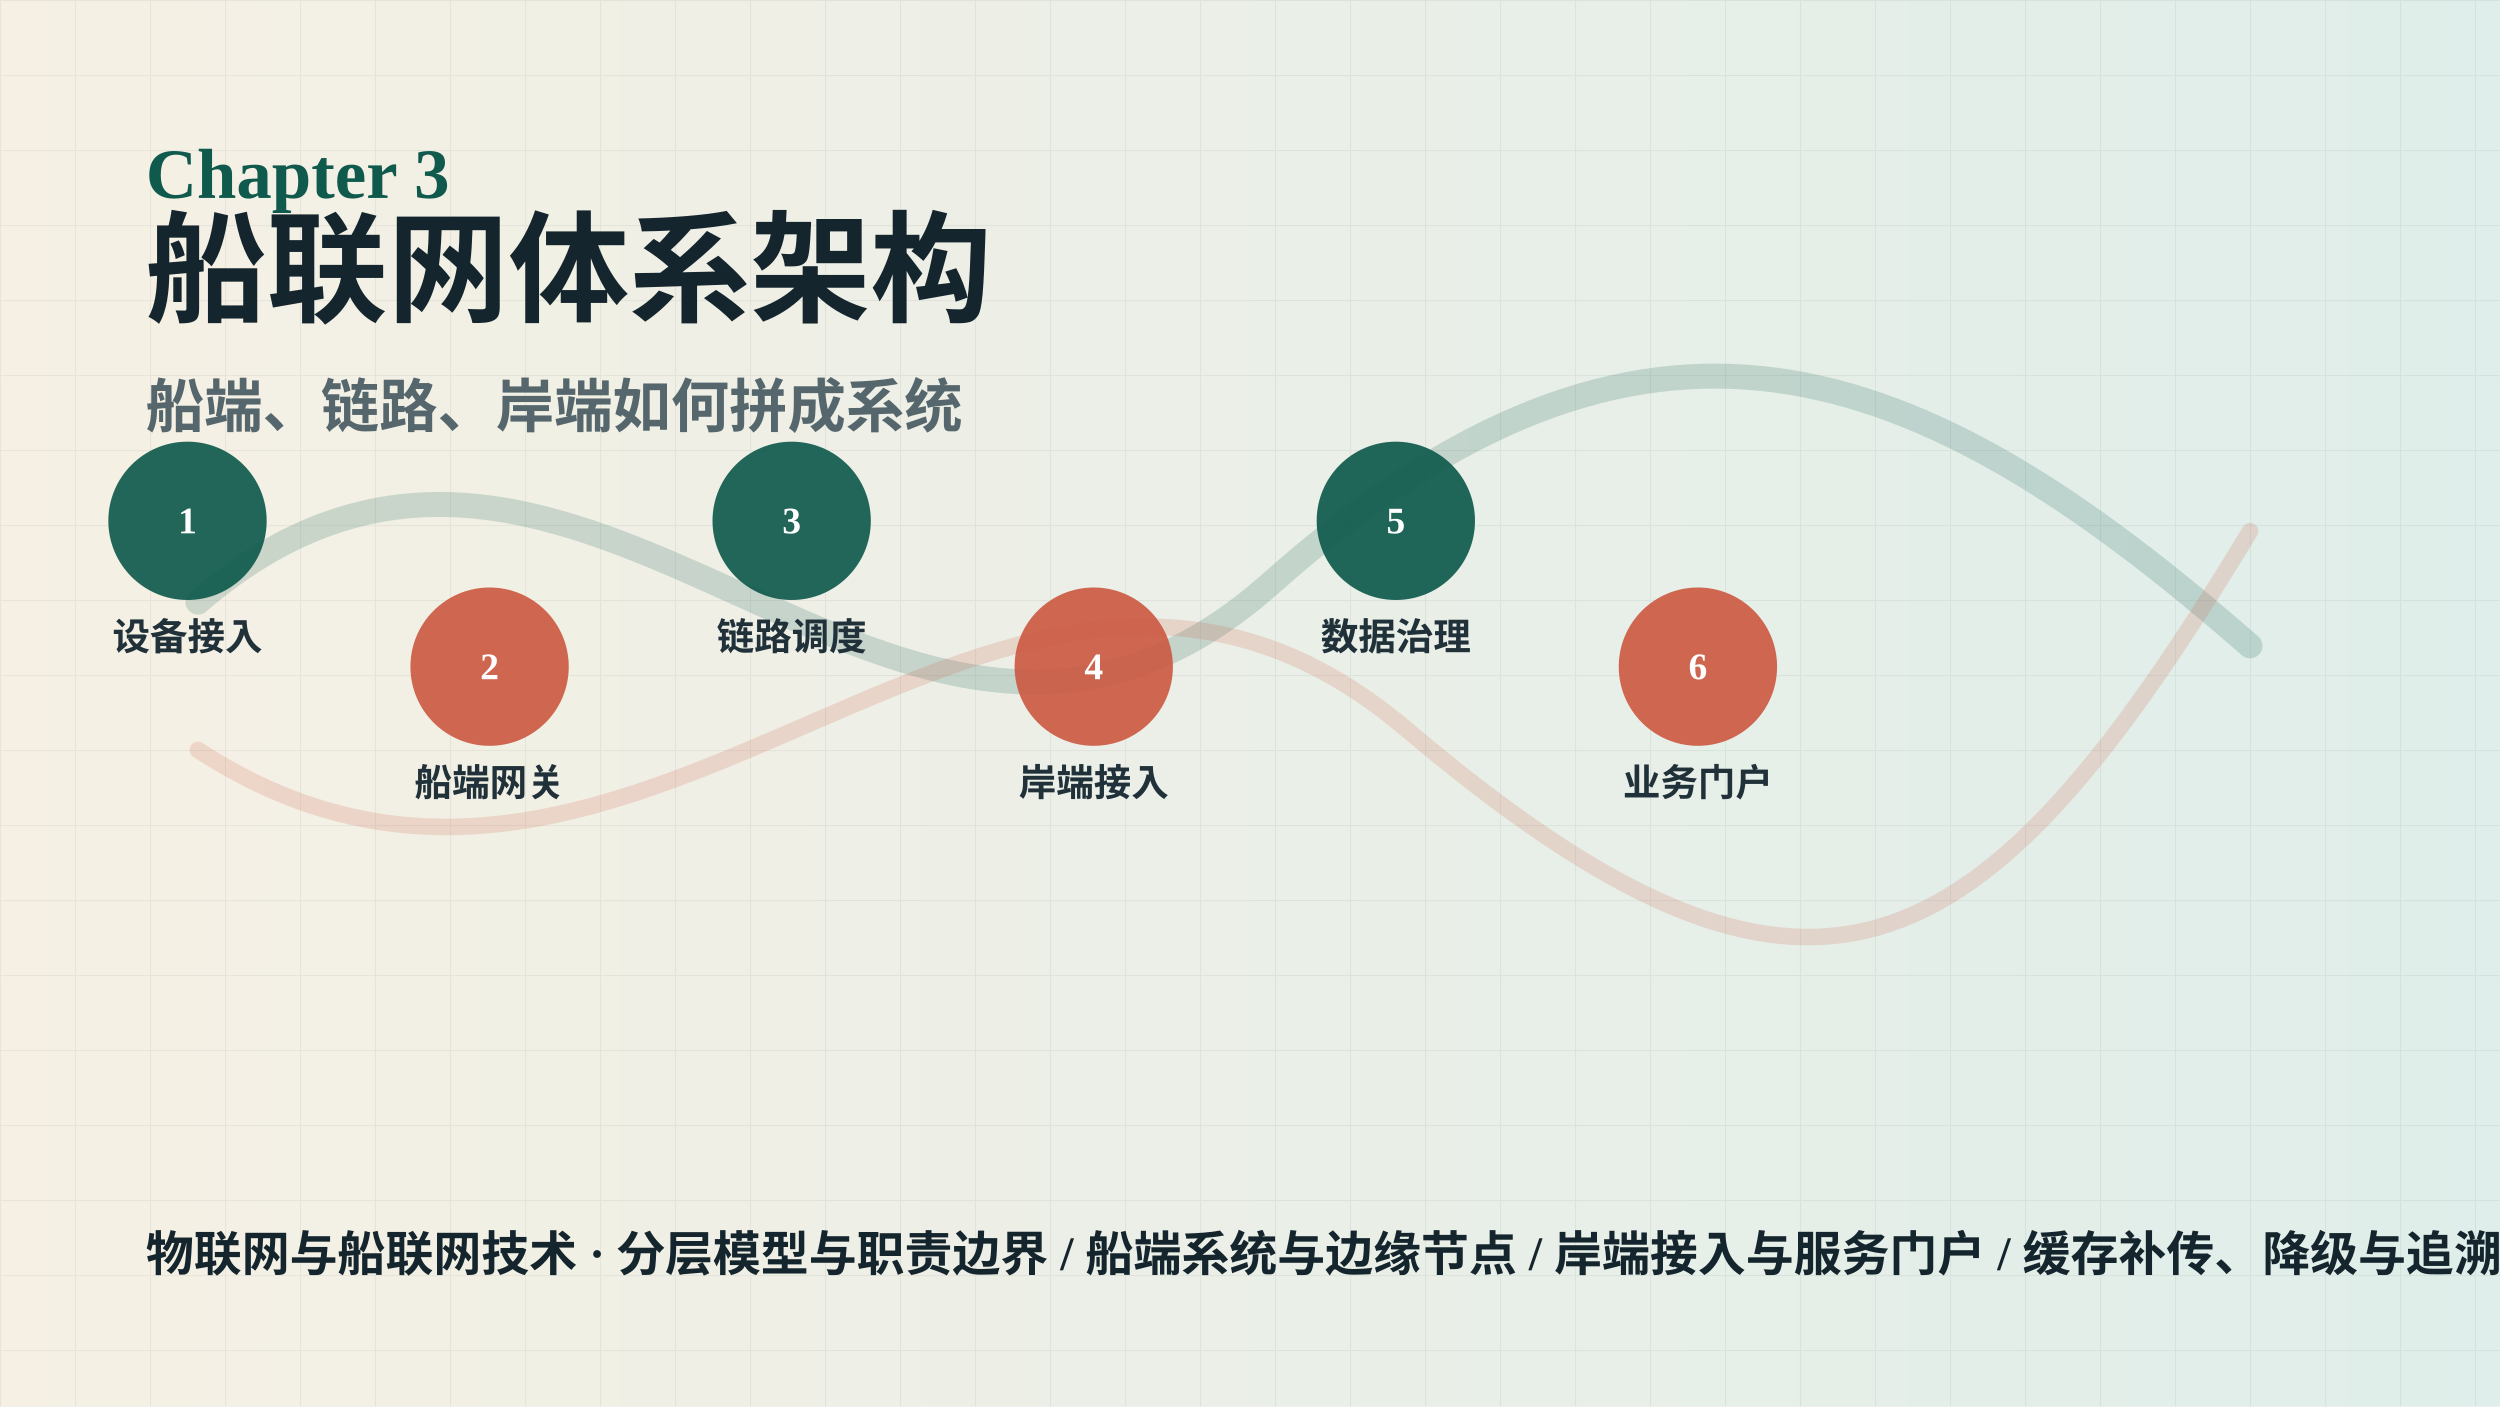
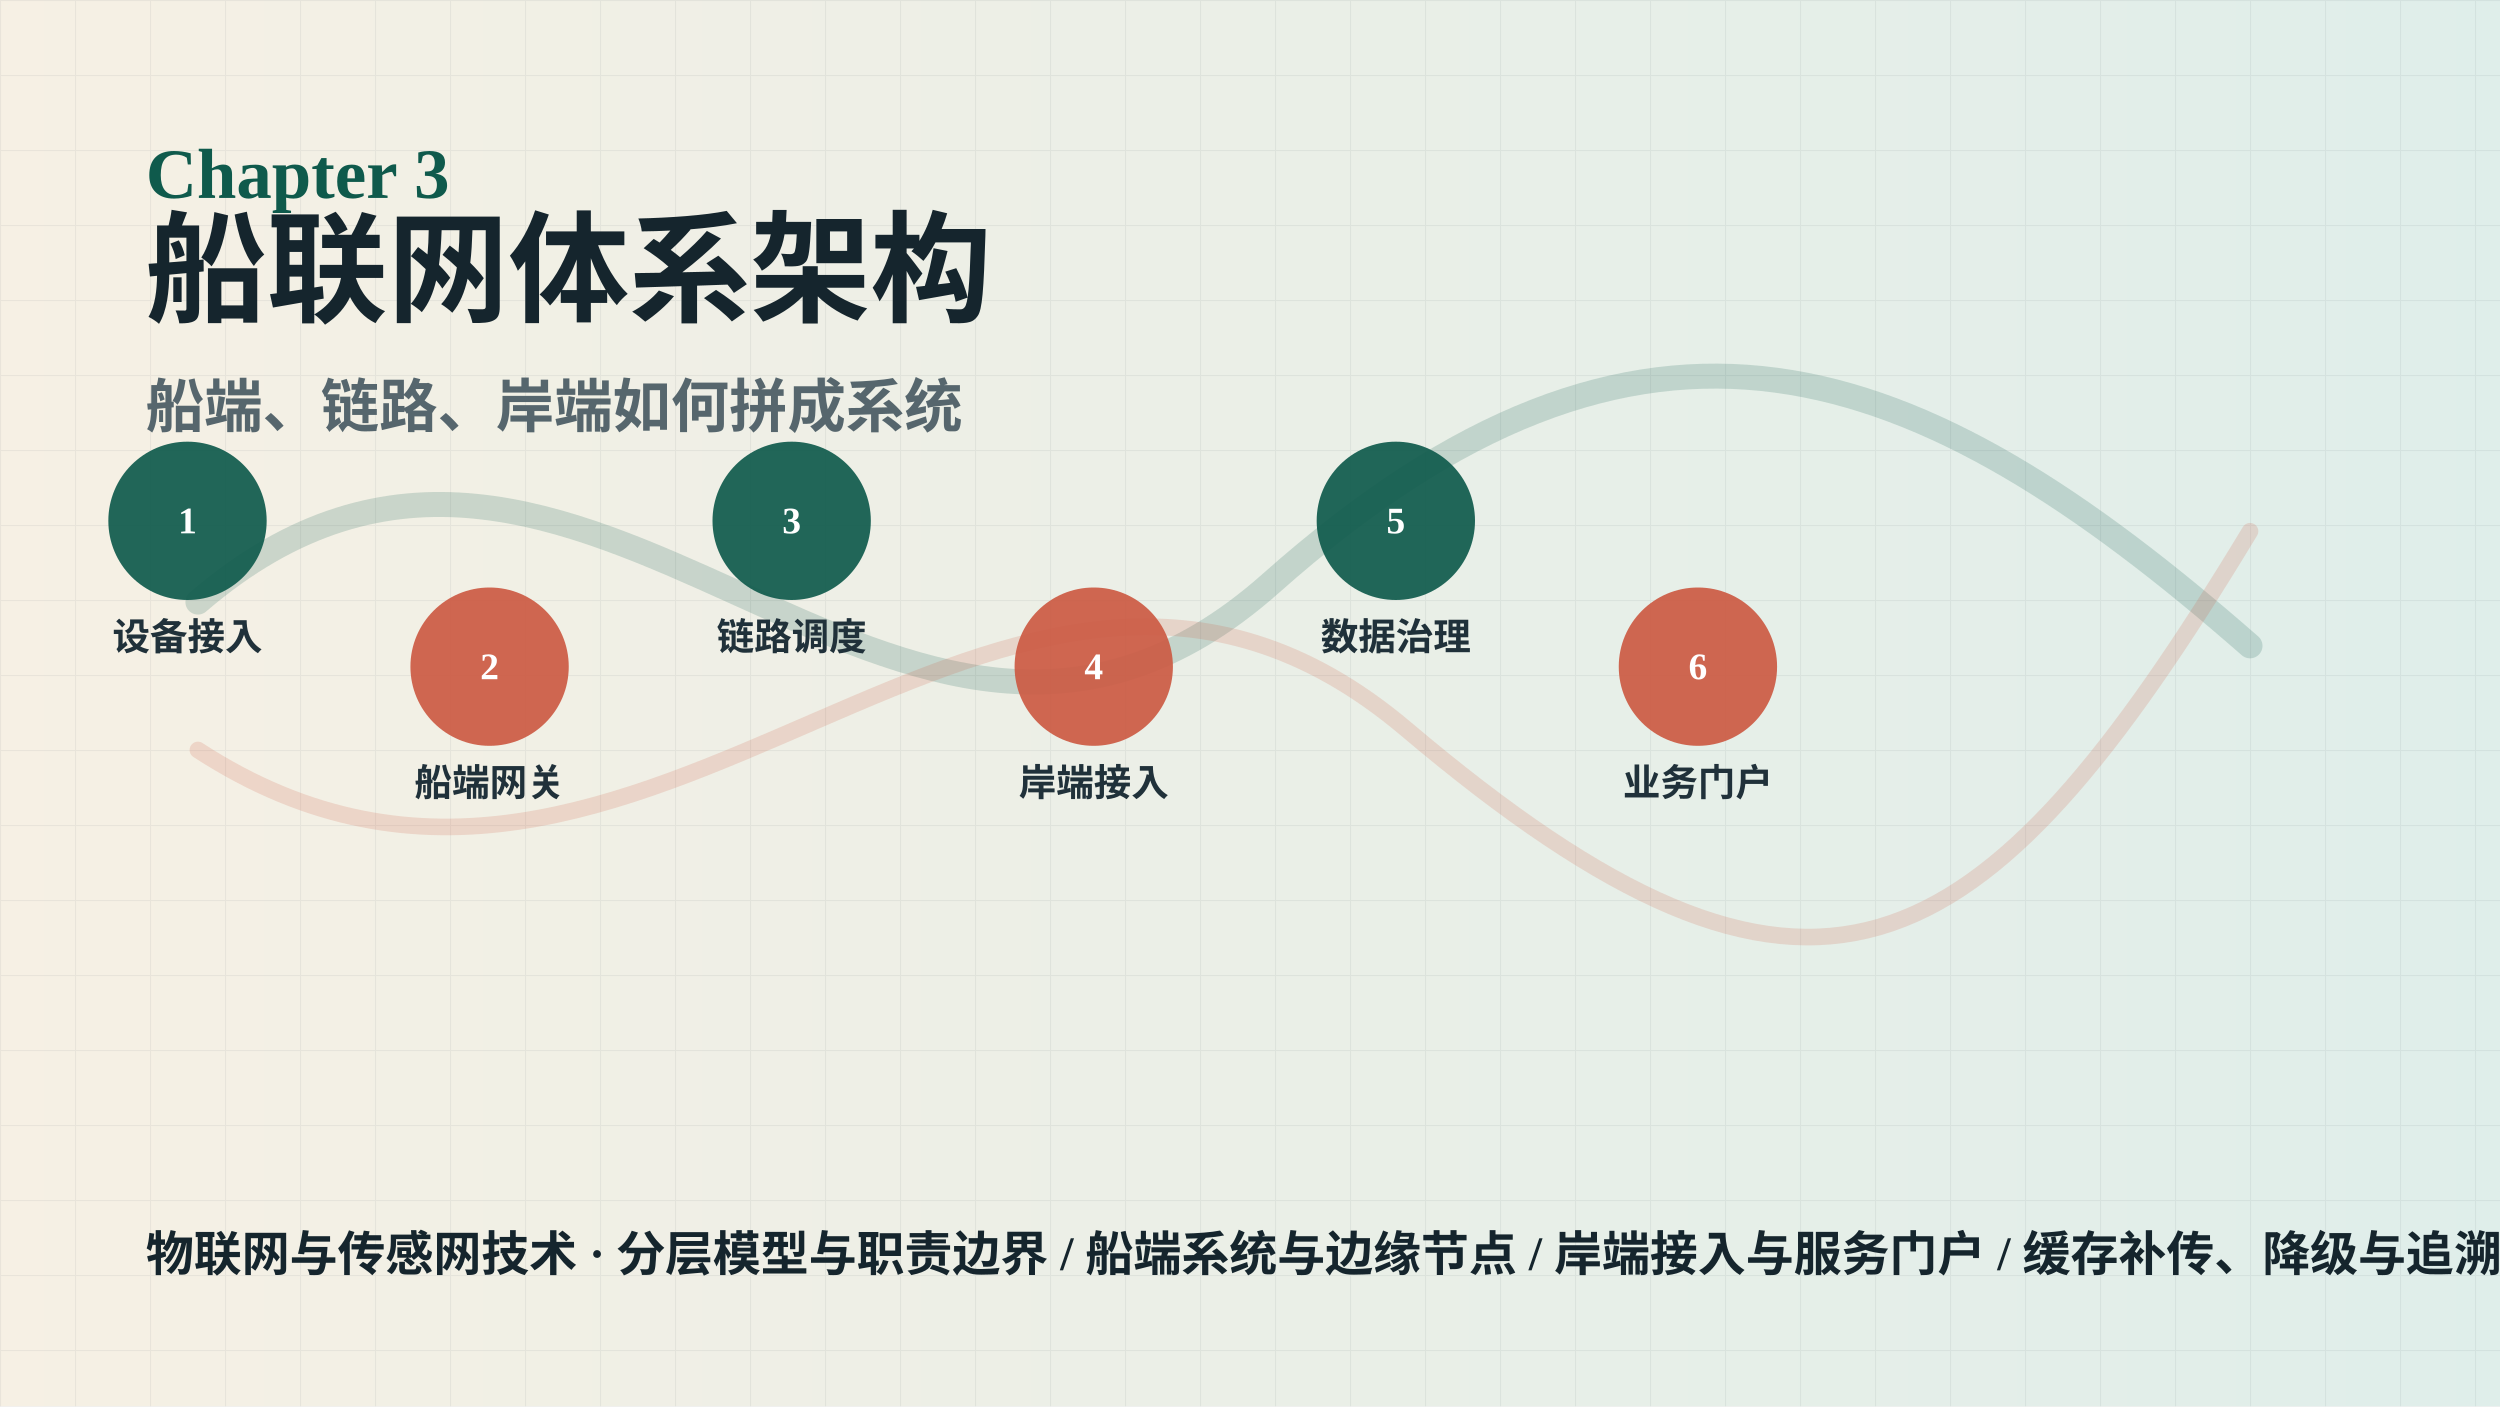
<svg xmlns="http://www.w3.org/2000/svg" width="1200" height="675" viewBox="0 0 1200 675">
  <defs>
    <linearGradient id="g" x1="0" x2="1">
      <stop stop-color="#f6f0e4" />
      <stop offset="1" stop-color="#dfeeea" />
    </linearGradient>
    <pattern id="p" width="36" height="36" patternUnits="userSpaceOnUse">
      <path d="M36 0H0v36" fill="none" stroke="#20313a" stroke-opacity=".06" />
    </pattern>
  </defs>
  <rect width="1200" height="675" fill="url(#g)" />
  <rect width="1200" height="675" fill="url(#p)" />
  <path d="M95 289 C280 130 430 440 610 280 S920 170 1080 310" fill="none" stroke="#0f5a4c" stroke-width="12" stroke-linecap="round" opacity=".18" />
  <path d="M95 360 C310 500 480 185 675 350 S950 470 1080 255" fill="none" stroke="#cc5a43" stroke-width="8" stroke-linecap="round" opacity=".18" />
  <text x="70" y="95" font-size="34" font-weight="900" fill="#0f5a4c">Chapter 3</text>
  <text x="70" y="150" font-size="58" font-weight="900" fill="#15252d">船联网体系架构</text>
  <text x="70" y="205" font-size="28" font-weight="700" fill="#56666d">船端、链路、岸端如何拼成系统</text>
  <g transform="translate(90 250)">
    <circle r="38" fill="#0f5a4c" opacity=".92" />
    <text text-anchor="middle" y="6" font-size="18" font-weight="800" fill="#fff">1</text>
    <text text-anchor="middle" y="62" font-size="18" font-weight="700" fill="#20313a">设备接入</text>
  </g>
  <g transform="translate(235 320)">
    <circle r="38" fill="#cc5a43" opacity=".92" />
    <text text-anchor="middle" y="6" font-size="18" font-weight="800" fill="#fff">2</text>
    <text text-anchor="middle" y="62" font-size="18" font-weight="700" fill="#20313a">船端网关</text>
  </g>
  <g transform="translate(380 250)">
    <circle r="38" fill="#0f5a4c" opacity=".92" />
    <text text-anchor="middle" y="6" font-size="18" font-weight="800" fill="#fff">3</text>
    <text text-anchor="middle" y="62" font-size="18" font-weight="700" fill="#20313a">链路调度</text>
  </g>
  <g transform="translate(525 320)">
    <circle r="38" fill="#cc5a43" opacity=".92" />
    <text text-anchor="middle" y="6" font-size="18" font-weight="800" fill="#fff">4</text>
    <text text-anchor="middle" y="62" font-size="18" font-weight="700" fill="#20313a">岸端接入</text>
  </g>
  <g transform="translate(670 250)">
    <circle r="38" fill="#0f5a4c" opacity=".92" />
    <text text-anchor="middle" y="6" font-size="18" font-weight="800" fill="#fff">5</text>
    <text text-anchor="middle" y="62" font-size="18" font-weight="700" fill="#20313a">数据治理</text>
  </g>
  <g transform="translate(815 320)">
    <circle r="38" fill="#cc5a43" opacity=".92" />
    <text text-anchor="middle" y="6" font-size="18" font-weight="800" fill="#fff">6</text>
    <text text-anchor="middle" y="62" font-size="18" font-weight="700" fill="#20313a">业务门户</text>
  </g>
-   <text x="70" y="610" font-size="23" font-weight="800" fill="#15252d">物联网与船联网技术 · 分层模型与职责边界 / 船端系统与边缘节点 / 岸端接入与服务门户 / 缓存补传、降级与追溯</text>
+   <text x="70" y="610" font-size="23" font-weight="800" fill="#15252d">物联网与传感网技术 · 分层模型与职责边界 / 船端系统与边缘节点 / 岸端接入与服务门户 / 缓存补传、降级与追溯</text>
</svg>
